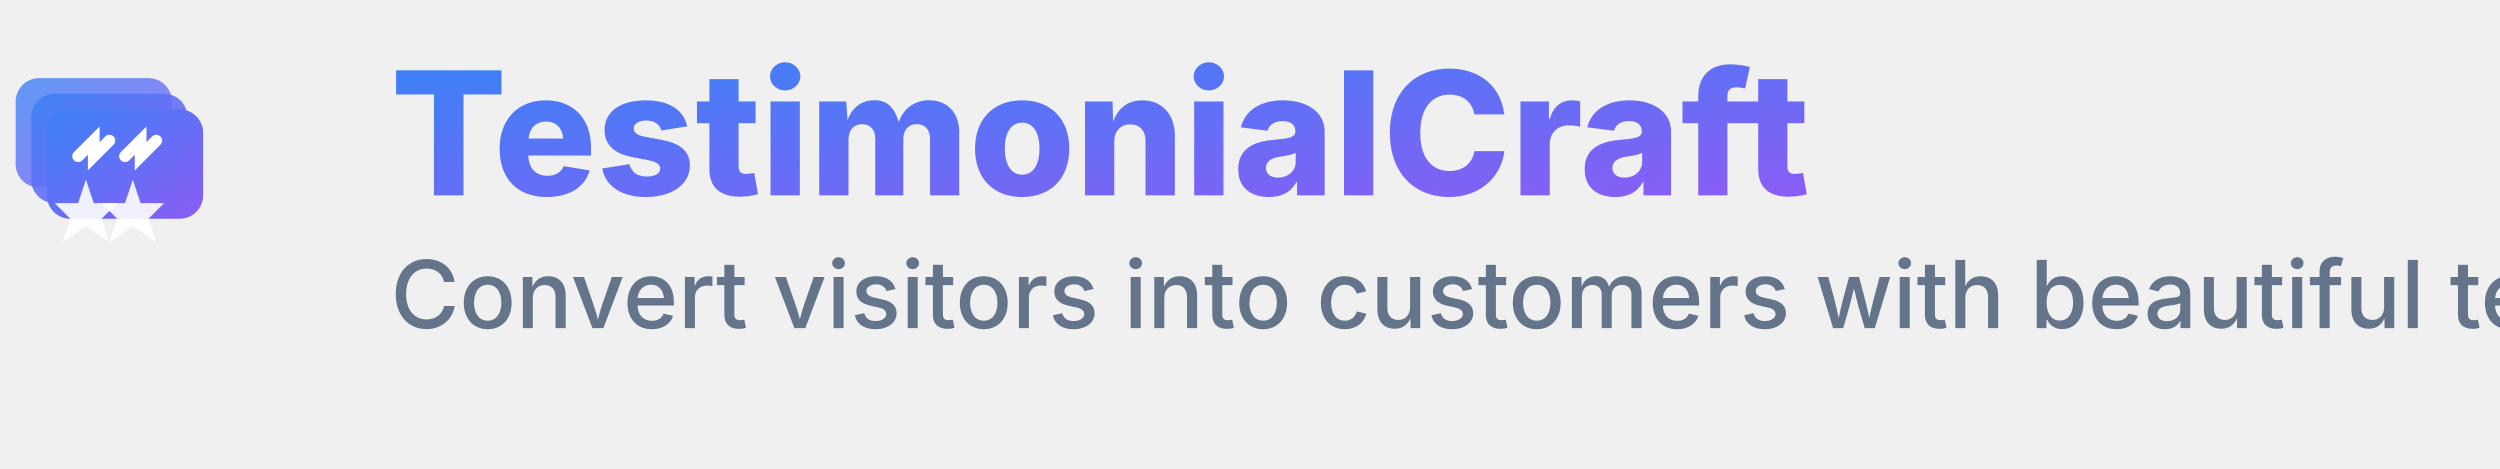
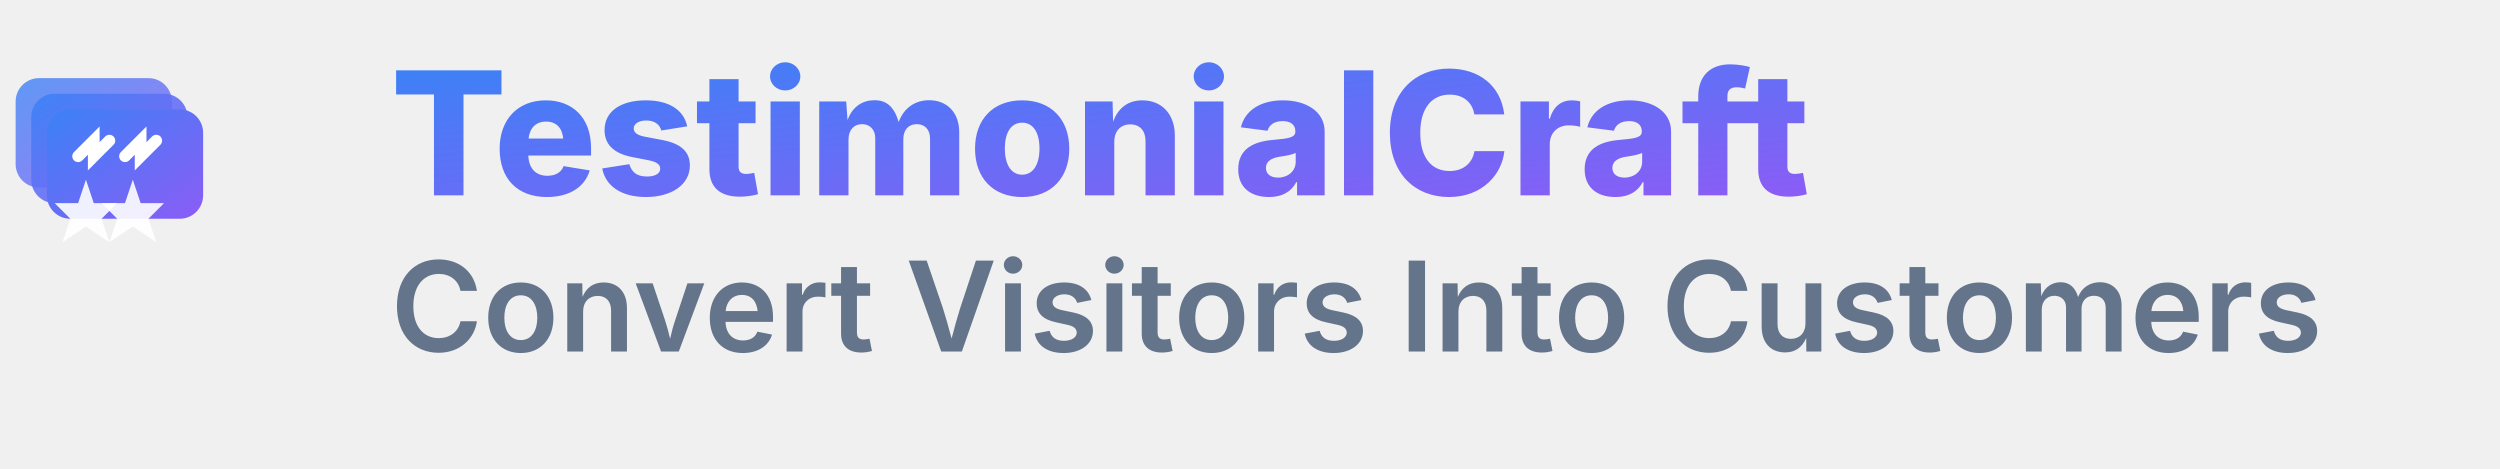
<svg xmlns="http://www.w3.org/2000/svg" width="320" height="60" viewBox="0 0 320 60" fill="none">
  <defs>
    <linearGradient id="logoGradient" x1="0%" y1="0%" x2="100%" y2="100%">
      <stop offset="0%" style="stop-color:#3B82F6;stop-opacity:1" />
      <stop offset="100%" style="stop-color:#8B5CF6;stop-opacity:1" />
    </linearGradient>
  </defs>
  <g transform="translate(0,8)">
    <rect x="2" y="2" width="20" height="14" rx="3" fill="url(#logoGradient)" opacity="0.8" />
    <rect x="4" y="4" width="20" height="14" rx="3" fill="url(#logoGradient)" opacity="0.9" />
    <rect x="6" y="6" width="20" height="14" rx="3" fill="url(#logoGradient)" />
    <path d="M10 12 L12 10 L12 12 L14 10" stroke="white" stroke-width="1.5" fill="none" stroke-linecap="round" />
    <path d="M16 12 L18 10 L18 12 L20 10" stroke="white" stroke-width="1.5" fill="none" stroke-linecap="round" />
    <g transform="translate(8,14)">
      <polygon points="3,1 4,4 7,4 5,6 6,9 3,7 0,9 1,6 -1,4 2,4" fill="white" opacity="0.9" />
      <polygon points="9,1 10,4 13,4 11,6 12,9 9,7 6,9 7,6 5,4 8,4" fill="white" opacity="0.9" />
    </g>
  </g>
  <text x="50" y="25" font-family="system-ui, -apple-system, sans-serif" font-size="22" font-weight="800" fill="url(#logoGradient)">TestimonialCraft</text>
-   <text x="50" y="42" font-family="system-ui, -apple-system, sans-serif" font-size="12" font-weight="500" fill="#64748B">Convert visitors into customers with beautiful testimonial widgets</text>
+   <text x="50" y="45" font-family="system-ui, -apple-system, sans-serif" font-size="16" font-weight="600" fill="#64748B">Convert Visitors Into Customers</text>
</svg>
